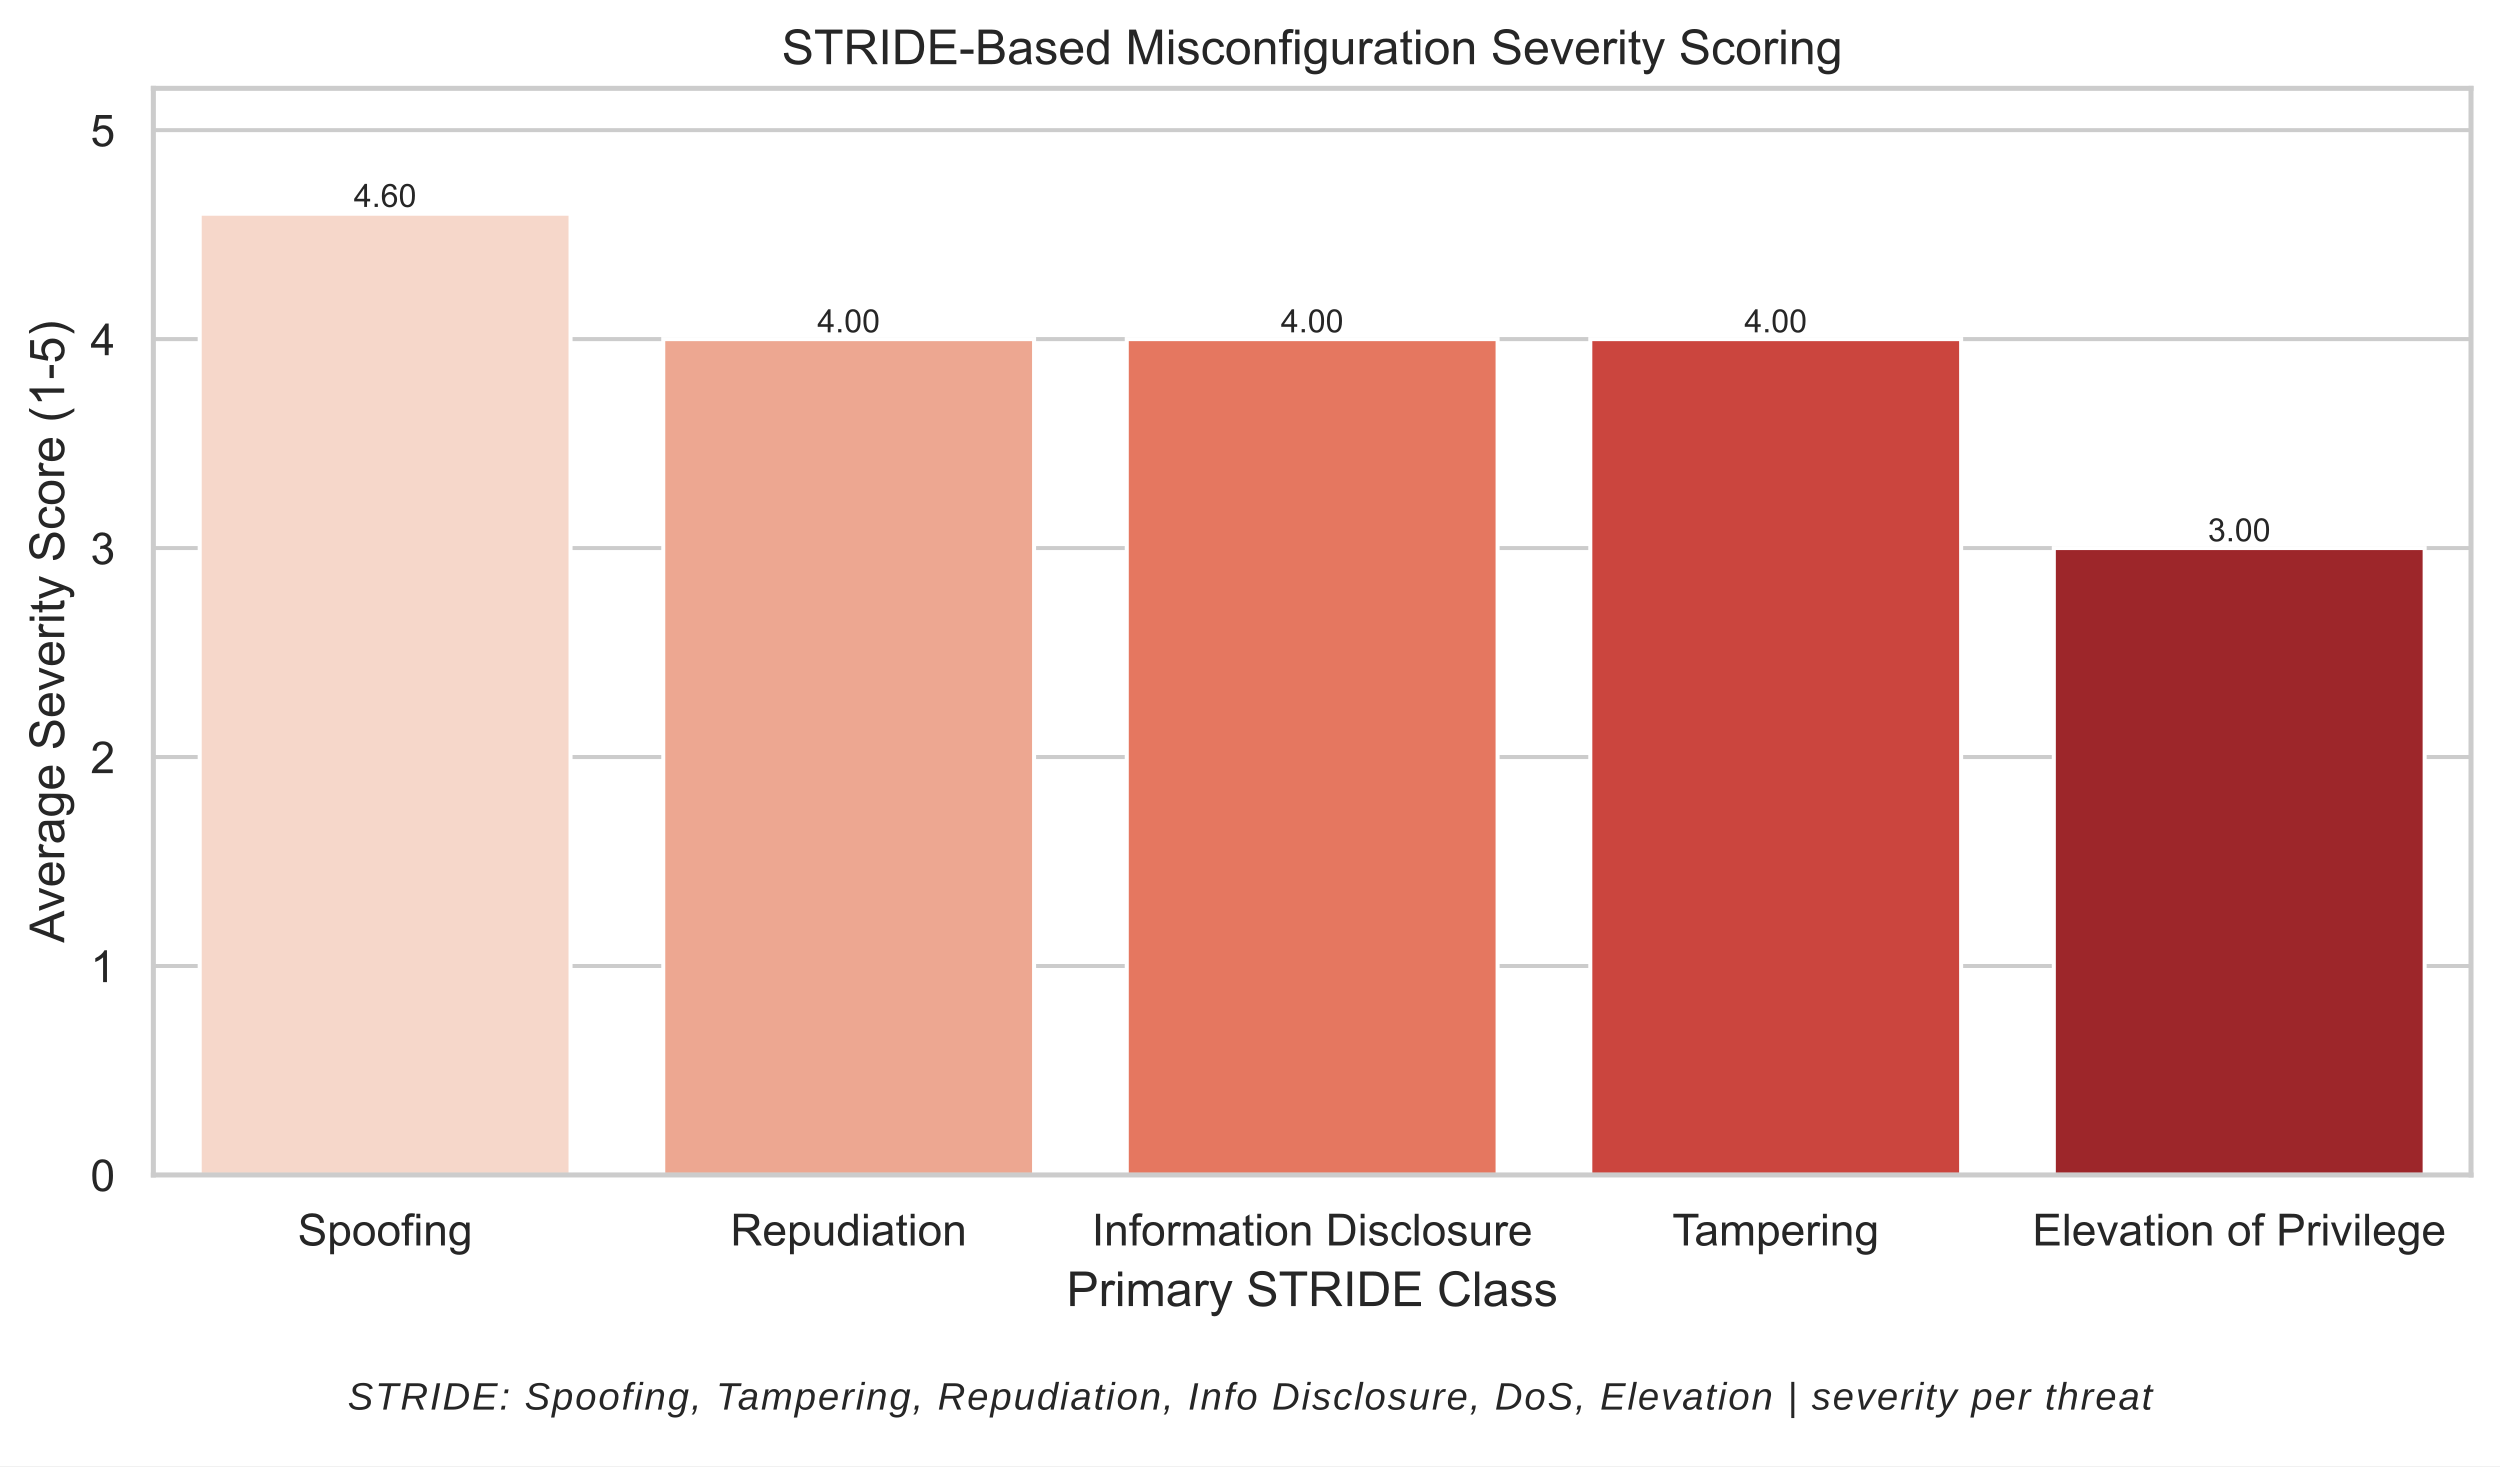
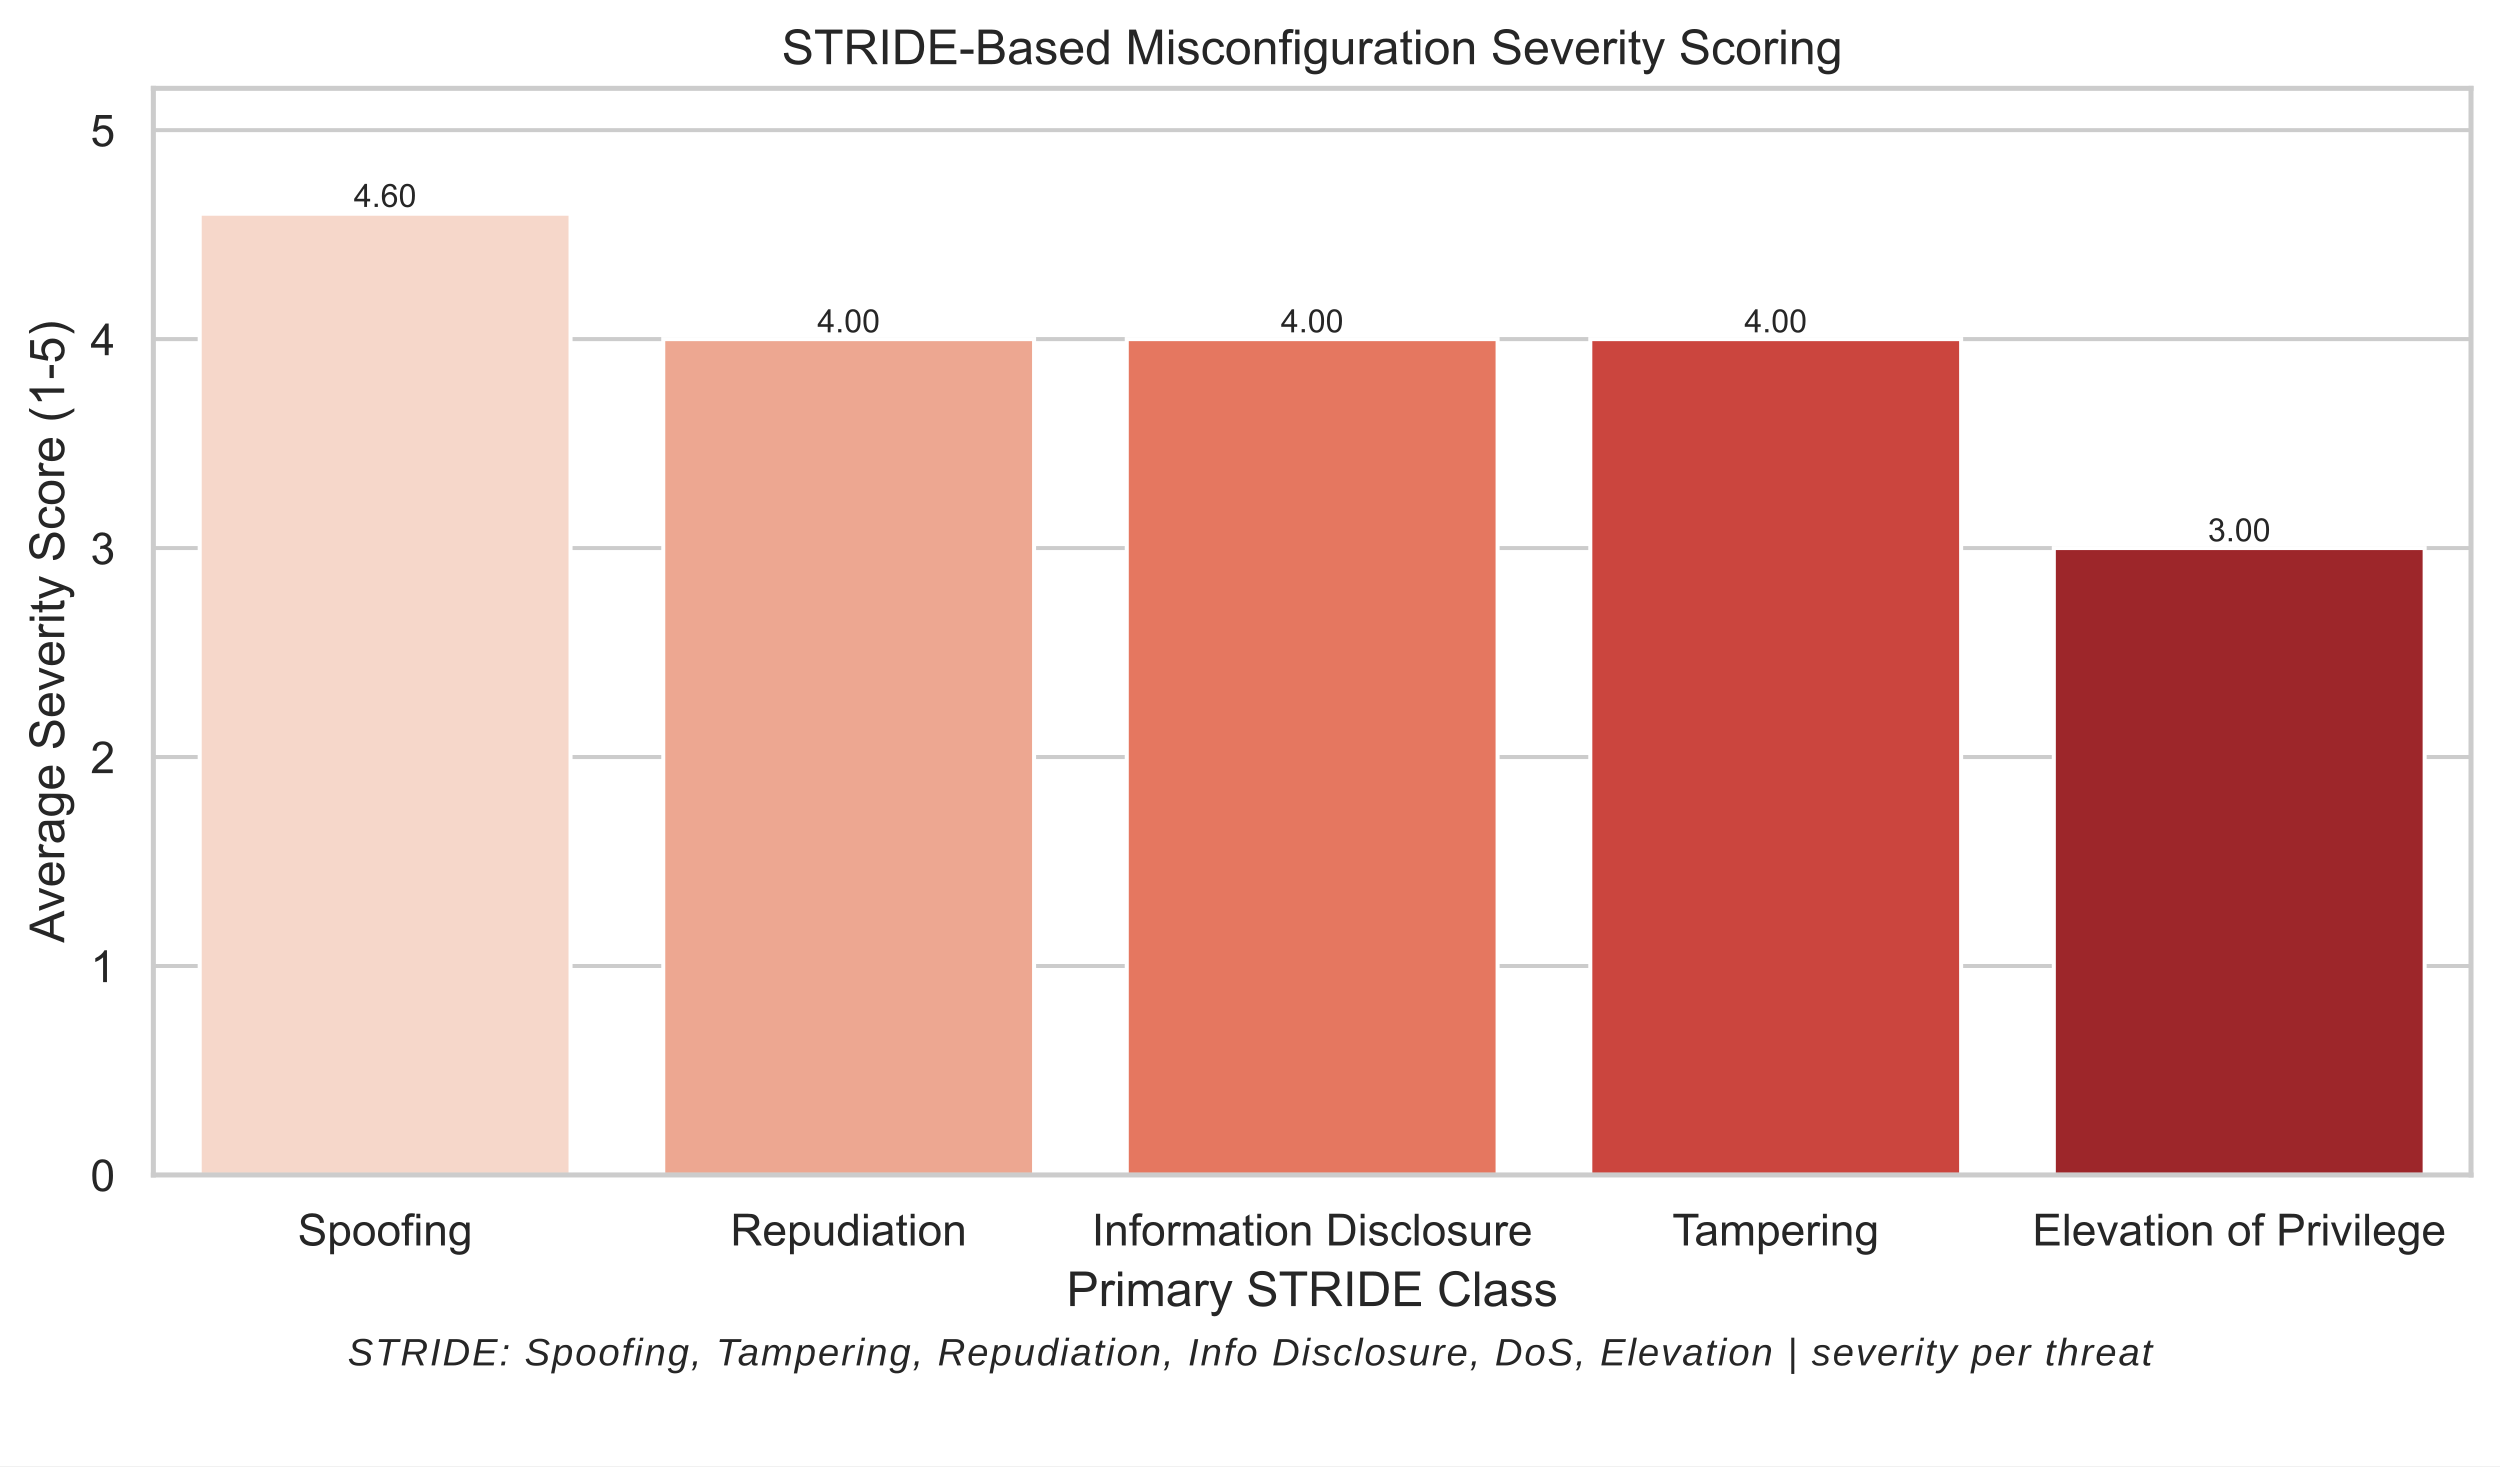
<svg xmlns="http://www.w3.org/2000/svg" xmlns:xlink="http://www.w3.org/1999/xlink" width="620.744pt" height="364.026pt" viewBox="0 0 620.744 364.026" version="1.1">
  <defs>
    <style type="text/css">*{stroke-linejoin: round; stroke-linecap: butt}</style>
  </defs>
  <g id="figure_1">
    <g id="patch_1">
      <path d="M 0 364.026  L 620.744 364.026  L 620.744 0  L 0 0  z " style="fill: #ffffff" />
    </g>
    <g id="axes_1">
      <g id="patch_2">
        <path d="M 38.079 291.74  L 613.544 291.74  L 613.544 21.936  L 38.079 21.936  z " style="fill: #ffffff" />
      </g>
      <g id="matplotlib.axis_1">
        <g id="xtick_1">
          <g id="text_1">
            <g style="fill: #262626" transform="translate(73.91427 309.2488) scale(0.11 -0.11)">
              <defs>
                <path id="ArialMT-36" d="M 288 1472  L 859 1522  Q 900 1178 1048 958  Q 1197 738 1509 602  Q 1822 466 2213 466  Q 2559 466 2825 569  Q 3091 672 3220 851  Q 3350 1031 3350 1244  Q 3350 1459 3225 1620  Q 3100 1781 2813 1891  Q 2628 1963 1997 2114  Q 1366 2266 1113 2400  Q 784 2572 623 2826  Q 463 3081 463 3397  Q 463 3744 659 4045  Q 856 4347 1234 4503  Q 1613 4659 2075 4659  Q 2584 4659 2973 4495  Q 3363 4331 3572 4012  Q 3781 3694 3797 3291  L 3216 3247  Q 3169 3681 2898 3903  Q 2628 4125 2100 4125  Q 1550 4125 1298 3923  Q 1047 3722 1047 3438  Q 1047 3191 1225 3031  Q 1400 2872 2139 2705  Q 2878 2538 3153 2413  Q 3553 2228 3743 1945  Q 3934 1663 3934 1294  Q 3934 928 3725 604  Q 3516 281 3123 101  Q 2731 -78 2241 -78  Q 1619 -78 1198 103  Q 778 284 539 648  Q 300 1013 288 1472  z " transform="scale(0.015625)" />
                <path id="ArialMT-53" d="M 422 -1272  L 422 3319  L 934 3319  L 934 2888  Q 1116 3141 1344 3267  Q 1572 3394 1897 3394  Q 2322 3394 2647 3175  Q 2972 2956 3137 2557  Q 3303 2159 3303 1684  Q 3303 1175 3120 767  Q 2938 359 2589 142  Q 2241 -75 1856 -75  Q 1575 -75 1351 44  Q 1128 163 984 344  L 984 -1272  L 422 -1272  z M 931 1641  Q 931 1000 1190 694  Q 1450 388 1819 388  Q 2194 388 2461 705  Q 2728 1022 2728 1688  Q 2728 2322 2467 2637  Q 2206 2953 1844 2953  Q 1484 2953 1207 2617  Q 931 2281 931 1641  z " transform="scale(0.015625)" />
                <path id="ArialMT-52" d="M 213 1659  Q 213 2581 725 3025  Q 1153 3394 1769 3394  Q 2453 3394 2887 2945  Q 3322 2497 3322 1706  Q 3322 1066 3130 698  Q 2938 331 2570 128  Q 2203 -75 1769 -75  Q 1072 -75 642 372  Q 213 819 213 1659  z M 791 1659  Q 791 1022 1069 705  Q 1347 388 1769 388  Q 2188 388 2466 706  Q 2744 1025 2744 1678  Q 2744 2294 2464 2611  Q 2184 2928 1769 2928  Q 1347 2928 1069 2612  Q 791 2297 791 1659  z " transform="scale(0.015625)" />
                <path id="ArialMT-49" d="M 556 0  L 556 2881  L 59 2881  L 59 3319  L 556 3319  L 556 3672  Q 556 4006 616 4169  Q 697 4388 901 4523  Q 1106 4659 1475 4659  Q 1713 4659 2000 4603  L 1916 4113  Q 1741 4144 1584 4144  Q 1328 4144 1222 4034  Q 1116 3925 1116 3625  L 1116 3319  L 1763 3319  L 1763 2881  L 1116 2881  L 1116 0  L 556 0  z " transform="scale(0.015625)" />
                <path id="ArialMT-4c" d="M 425 3934  L 425 4581  L 988 4581  L 988 3934  L 425 3934  z M 425 0  L 425 3319  L 988 3319  L 988 0  L 425 0  z " transform="scale(0.015625)" />
                <path id="ArialMT-51" d="M 422 0  L 422 3319  L 928 3319  L 928 2847  Q 1294 3394 1984 3394  Q 2284 3394 2536 3286  Q 2788 3178 2913 3003  Q 3038 2828 3088 2588  Q 3119 2431 3119 2041  L 3119 0  L 2556 0  L 2556 2019  Q 2556 2363 2490 2533  Q 2425 2703 2258 2804  Q 2091 2906 1866 2906  Q 1506 2906 1245 2678  Q 984 2450 984 1813  L 984 0  L 422 0  z " transform="scale(0.015625)" />
                <path id="ArialMT-4a" d="M 319 -275  L 866 -356  Q 900 -609 1056 -725  Q 1266 -881 1628 -881  Q 2019 -881 2231 -725  Q 2444 -569 2519 -288  Q 2563 -116 2559 434  Q 2191 0 1641 0  Q 956 0 581 494  Q 206 988 206 1678  Q 206 2153 378 2554  Q 550 2956 876 3175  Q 1203 3394 1644 3394  Q 2231 3394 2613 2919  L 2613 3319  L 3131 3319  L 3131 450  Q 3131 -325 2973 -648  Q 2816 -972 2473 -1159  Q 2131 -1347 1631 -1347  Q 1038 -1347 672 -1080  Q 306 -813 319 -275  z M 784 1719  Q 784 1066 1043 766  Q 1303 466 1694 466  Q 2081 466 2343 764  Q 2606 1063 2606 1700  Q 2606 2309 2336 2618  Q 2066 2928 1684 2928  Q 1309 2928 1046 2623  Q 784 2319 784 1719  z " transform="scale(0.015625)" />
              </defs>
              <use xlink:href="#ArialMT-36" />
              <use xlink:href="#ArialMT-53" transform="translate(66.70312 0)" />
              <use xlink:href="#ArialMT-52" transform="translate(122.3125 0)" />
              <use xlink:href="#ArialMT-52" transform="translate(177.9219 0)" />
              <use xlink:href="#ArialMT-49" transform="translate(233.5312 0)" />
              <use xlink:href="#ArialMT-4c" transform="translate(261.3125 0)" />
              <use xlink:href="#ArialMT-51" transform="translate(283.5312 0)" />
              <use xlink:href="#ArialMT-4a" transform="translate(339.1406 0)" />
            </g>
          </g>
        </g>
        <g id="xtick_2">
          <g id="text_2">
            <g style="fill: #262626" transform="translate(181.3649 309.2488) scale(0.11 -0.11)">
              <defs>
                <path id="ArialMT-35" d="M 503 0  L 503 4581  L 2534 4581  Q 3147 4581 3465 4457  Q 3784 4334 3975 4021  Q 4166 3709 4166 3331  Q 4166 2844 3850 2509  Q 3534 2175 2875 2084  Q 3116 1969 3241 1856  Q 3506 1613 3744 1247  L 4541 0  L 3778 0  L 3172 953  Q 2906 1366 2734 1584  Q 2563 1803 2427 1890  Q 2291 1978 2150 2013  Q 2047 2034 1813 2034  L 1109 2034  L 1109 0  L 503 0  z M 1109 2559  L 2413 2559  Q 2828 2559 3062 2645  Q 3297 2731 3419 2920  Q 3541 3109 3541 3331  Q 3541 3656 3305 3865  Q 3069 4075 2559 4075  L 1109 4075  L 1109 2559  z " transform="scale(0.015625)" />
                <path id="ArialMT-48" d="M 2694 1069  L 3275 997  Q 3138 488 2766 206  Q 2394 -75 1816 -75  Q 1088 -75 661 373  Q 234 822 234 1631  Q 234 2469 665 2931  Q 1097 3394 1784 3394  Q 2450 3394 2872 2941  Q 3294 2488 3294 1666  Q 3294 1616 3291 1516  L 816 1516  Q 847 969 1125 678  Q 1403 388 1819 388  Q 2128 388 2347 550  Q 2566 713 2694 1069  z M 847 1978  L 2700 1978  Q 2663 2397 2488 2606  Q 2219 2931 1791 2931  Q 1403 2931 1139 2672  Q 875 2413 847 1978  z " transform="scale(0.015625)" />
                <path id="ArialMT-58" d="M 2597 0  L 2597 488  Q 2209 -75 1544 -75  Q 1250 -75 995 37  Q 741 150 617 320  Q 494 491 444 738  Q 409 903 409 1263  L 409 3319  L 972 3319  L 972 1478  Q 972 1038 1006 884  Q 1059 663 1231 536  Q 1403 409 1656 409  Q 1909 409 2131 539  Q 2353 669 2445 892  Q 2538 1116 2538 1541  L 2538 3319  L 3100 3319  L 3100 0  L 2597 0  z " transform="scale(0.015625)" />
                <path id="ArialMT-47" d="M 2575 0  L 2575 419  Q 2259 -75 1647 -75  Q 1250 -75 917 144  Q 584 363 401 755  Q 219 1147 219 1656  Q 219 2153 384 2558  Q 550 2963 881 3178  Q 1213 3394 1622 3394  Q 1922 3394 2156 3267  Q 2391 3141 2538 2938  L 2538 4581  L 3097 4581  L 3097 0  L 2575 0  z M 797 1656  Q 797 1019 1065 703  Q 1334 388 1700 388  Q 2069 388 2326 689  Q 2584 991 2584 1609  Q 2584 2291 2321 2609  Q 2059 2928 1675 2928  Q 1300 2928 1048 2622  Q 797 2316 797 1656  z " transform="scale(0.015625)" />
                <path id="ArialMT-44" d="M 2588 409  Q 2275 144 1986 34  Q 1697 -75 1366 -75  Q 819 -75 525 192  Q 231 459 231 875  Q 231 1119 342 1320  Q 453 1522 633 1644  Q 813 1766 1038 1828  Q 1203 1872 1538 1913  Q 2219 1994 2541 2106  Q 2544 2222 2544 2253  Q 2544 2597 2384 2738  Q 2169 2928 1744 2928  Q 1347 2928 1158 2789  Q 969 2650 878 2297  L 328 2372  Q 403 2725 575 2942  Q 747 3159 1072 3276  Q 1397 3394 1825 3394  Q 2250 3394 2515 3294  Q 2781 3194 2906 3042  Q 3031 2891 3081 2659  Q 3109 2516 3109 2141  L 3109 1391  Q 3109 606 3145 398  Q 3181 191 3288 0  L 2700 0  Q 2613 175 2588 409  z M 2541 1666  Q 2234 1541 1622 1453  Q 1275 1403 1131 1340  Q 988 1278 909 1158  Q 831 1038 831 891  Q 831 666 1001 516  Q 1172 366 1500 366  Q 1825 366 2078 508  Q 2331 650 2450 897  Q 2541 1088 2541 1459  L 2541 1666  z " transform="scale(0.015625)" />
                <path id="ArialMT-57" d="M 1650 503  L 1731 6  Q 1494 -44 1306 -44  Q 1000 -44 831 53  Q 663 150 594 308  Q 525 466 525 972  L 525 2881  L 113 2881  L 113 3319  L 525 3319  L 525 4141  L 1084 4478  L 1084 3319  L 1650 3319  L 1650 2881  L 1084 2881  L 1084 941  Q 1084 700 1114 631  Q 1144 563 1211 522  Q 1278 481 1403 481  Q 1497 481 1650 503  z " transform="scale(0.015625)" />
              </defs>
              <use xlink:href="#ArialMT-35" />
              <use xlink:href="#ArialMT-48" transform="translate(72.21875 0)" />
              <use xlink:href="#ArialMT-53" transform="translate(127.8281 0)" />
              <use xlink:href="#ArialMT-58" transform="translate(183.4375 0)" />
              <use xlink:href="#ArialMT-47" transform="translate(239.0469 0)" />
              <use xlink:href="#ArialMT-4c" transform="translate(294.6562 0)" />
              <use xlink:href="#ArialMT-44" transform="translate(316.875 0)" />
              <use xlink:href="#ArialMT-57" transform="translate(372.4844 0)" />
              <use xlink:href="#ArialMT-4c" transform="translate(400.2656 0)" />
              <use xlink:href="#ArialMT-52" transform="translate(422.4844 0)" />
              <use xlink:href="#ArialMT-51" transform="translate(478.0938 0)" />
            </g>
          </g>
        </g>
        <g id="xtick_3">
          <g id="text_3">
            <g style="fill: #262626" transform="translate(271.0995 309.2488) scale(0.11 -0.11)">
              <defs>
                <path id="ArialMT-2c" d="M 597 0  L 597 4581  L 1203 4581  L 1203 0  L 597 0  z " transform="scale(0.015625)" />
                <path id="ArialMT-55" d="M 416 0  L 416 3319  L 922 3319  L 922 2816  Q 1116 3169 1280 3281  Q 1444 3394 1641 3394  Q 1925 3394 2219 3213  L 2025 2691  Q 1819 2813 1613 2813  Q 1428 2813 1281 2702  Q 1134 2591 1072 2394  Q 978 2094 978 1738  L 978 0  L 416 0  z " transform="scale(0.015625)" />
                <path id="ArialMT-50" d="M 422 0  L 422 3319  L 925 3319  L 925 2853  Q 1081 3097 1340 3245  Q 1600 3394 1931 3394  Q 2300 3394 2536 3241  Q 2772 3088 2869 2813  Q 3263 3394 3894 3394  Q 4388 3394 4653 3120  Q 4919 2847 4919 2278  L 4919 0  L 4359 0  L 4359 2091  Q 4359 2428 4304 2576  Q 4250 2725 4106 2815  Q 3963 2906 3769 2906  Q 3419 2906 3187 2673  Q 2956 2441 2956 1928  L 2956 0  L 2394 0  L 2394 2156  Q 2394 2531 2256 2718  Q 2119 2906 1806 2906  Q 1569 2906 1367 2781  Q 1166 2656 1075 2415  Q 984 2175 984 1722  L 984 0  L 422 0  z " transform="scale(0.015625)" />
                <path id="ArialMT-3" transform="scale(0.015625)" />
                <path id="ArialMT-27" d="M 494 0  L 494 4581  L 2072 4581  Q 2606 4581 2888 4516  Q 3281 4425 3559 4188  Q 3922 3881 4101 3404  Q 4281 2928 4281 2316  Q 4281 1794 4159 1391  Q 4038 988 3847 723  Q 3656 459 3429 307  Q 3203 156 2883 78  Q 2563 0 2147 0  L 494 0  z M 1100 541  L 2078 541  Q 2531 541 2789 625  Q 3047 709 3200 863  Q 3416 1078 3536 1442  Q 3656 1806 3656 2325  Q 3656 3044 3420 3430  Q 3184 3816 2847 3947  Q 2603 4041 2063 4041  L 1100 4041  L 1100 541  z " transform="scale(0.015625)" />
                <path id="ArialMT-56" d="M 197 991  L 753 1078  Q 800 744 1014 566  Q 1228 388 1613 388  Q 2000 388 2187 545  Q 2375 703 2375 916  Q 2375 1106 2209 1216  Q 2094 1291 1634 1406  Q 1016 1563 777 1677  Q 538 1791 414 1992  Q 291 2194 291 2438  Q 291 2659 392 2848  Q 494 3038 669 3163  Q 800 3259 1026 3326  Q 1253 3394 1513 3394  Q 1903 3394 2198 3281  Q 2494 3169 2634 2976  Q 2775 2784 2828 2463  L 2278 2388  Q 2241 2644 2061 2787  Q 1881 2931 1553 2931  Q 1166 2931 1000 2803  Q 834 2675 834 2503  Q 834 2394 903 2306  Q 972 2216 1119 2156  Q 1203 2125 1616 2013  Q 2213 1853 2448 1751  Q 2684 1650 2818 1456  Q 2953 1263 2953 975  Q 2953 694 2789 445  Q 2625 197 2315 61  Q 2006 -75 1616 -75  Q 969 -75 630 194  Q 291 463 197 991  z " transform="scale(0.015625)" />
                <path id="ArialMT-46" d="M 2588 1216  L 3141 1144  Q 3050 572 2676 248  Q 2303 -75 1759 -75  Q 1078 -75 664 370  Q 250 816 250 1647  Q 250 2184 428 2587  Q 606 2991 970 3192  Q 1334 3394 1763 3394  Q 2303 3394 2647 3120  Q 2991 2847 3088 2344  L 2541 2259  Q 2463 2594 2264 2762  Q 2066 2931 1784 2931  Q 1359 2931 1093 2626  Q 828 2322 828 1663  Q 828 994 1084 691  Q 1341 388 1753 388  Q 2084 388 2306 591  Q 2528 794 2588 1216  z " transform="scale(0.015625)" />
                <path id="ArialMT-4f" d="M 409 0  L 409 4581  L 972 4581  L 972 0  L 409 0  z " transform="scale(0.015625)" />
              </defs>
              <use xlink:href="#ArialMT-2c" />
              <use xlink:href="#ArialMT-51" transform="translate(27.78125 0)" />
              <use xlink:href="#ArialMT-49" transform="translate(83.39062 0)" />
              <use xlink:href="#ArialMT-52" transform="translate(111.1719 0)" />
              <use xlink:href="#ArialMT-55" transform="translate(166.7812 0)" />
              <use xlink:href="#ArialMT-50" transform="translate(200.0781 0)" />
              <use xlink:href="#ArialMT-44" transform="translate(283.375 0)" />
              <use xlink:href="#ArialMT-57" transform="translate(338.9844 0)" />
              <use xlink:href="#ArialMT-4c" transform="translate(366.7656 0)" />
              <use xlink:href="#ArialMT-52" transform="translate(388.9844 0)" />
              <use xlink:href="#ArialMT-51" transform="translate(444.5938 0)" />
              <use xlink:href="#ArialMT-3" transform="translate(500.2031 0)" />
              <use xlink:href="#ArialMT-27" transform="translate(527.9844 0)" />
              <use xlink:href="#ArialMT-4c" transform="translate(600.2031 0)" />
              <use xlink:href="#ArialMT-56" transform="translate(622.4219 0)" />
              <use xlink:href="#ArialMT-46" transform="translate(672.4219 0)" />
              <use xlink:href="#ArialMT-4f" transform="translate(722.4219 0)" />
              <use xlink:href="#ArialMT-52" transform="translate(744.6406 0)" />
              <use xlink:href="#ArialMT-56" transform="translate(800.25 0)" />
              <use xlink:href="#ArialMT-58" transform="translate(850.25 0)" />
              <use xlink:href="#ArialMT-55" transform="translate(905.8594 0)" />
              <use xlink:href="#ArialMT-48" transform="translate(939.1562 0)" />
            </g>
          </g>
        </g>
        <g id="xtick_4">
          <g id="text_4">
            <g style="fill: #262626" transform="translate(415.2274 309.2488) scale(0.11 -0.11)">
              <defs>
                <path id="ArialMT-37" d="M 1659 0  L 1659 4041  L 150 4041  L 150 4581  L 3781 4581  L 3781 4041  L 2266 4041  L 2266 0  L 1659 0  z " transform="scale(0.015625)" />
              </defs>
              <use xlink:href="#ArialMT-37" />
              <use xlink:href="#ArialMT-44" transform="translate(50 0)" />
              <use xlink:href="#ArialMT-50" transform="translate(105.6094 0)" />
              <use xlink:href="#ArialMT-53" transform="translate(188.9062 0)" />
              <use xlink:href="#ArialMT-48" transform="translate(244.5156 0)" />
              <use xlink:href="#ArialMT-55" transform="translate(300.125 0)" />
              <use xlink:href="#ArialMT-4c" transform="translate(333.4219 0)" />
              <use xlink:href="#ArialMT-51" transform="translate(355.6406 0)" />
              <use xlink:href="#ArialMT-4a" transform="translate(411.25 0)" />
            </g>
          </g>
        </g>
        <g id="xtick_5">
          <g id="text_5">
            <g style="fill: #262626" transform="translate(504.6389 309.2488) scale(0.11 -0.11)">
              <defs>
                <path id="ArialMT-28" d="M 506 0  L 506 4581  L 3819 4581  L 3819 4041  L 1113 4041  L 1113 2638  L 3647 2638  L 3647 2100  L 1113 2100  L 1113 541  L 3925 541  L 3925 0  L 506 0  z " transform="scale(0.015625)" />
                <path id="ArialMT-59" d="M 1344 0  L 81 3319  L 675 3319  L 1388 1331  Q 1503 1009 1600 663  Q 1675 925 1809 1294  L 2547 3319  L 3125 3319  L 1869 0  L 1344 0  z " transform="scale(0.015625)" />
                <path id="ArialMT-33" d="M 494 0  L 494 4581  L 2222 4581  Q 2678 4581 2919 4538  Q 3256 4481 3484 4323  Q 3713 4166 3852 3881  Q 3991 3597 3991 3256  Q 3991 2672 3619 2267  Q 3247 1863 2275 1863  L 1100 1863  L 1100 0  L 494 0  z M 1100 2403  L 2284 2403  Q 2872 2403 3119 2622  Q 3366 2841 3366 3238  Q 3366 3525 3220 3729  Q 3075 3934 2838 4000  Q 2684 4041 2272 4041  L 1100 4041  L 1100 2403  z " transform="scale(0.015625)" />
              </defs>
              <use xlink:href="#ArialMT-28" />
              <use xlink:href="#ArialMT-4f" transform="translate(66.70312 0)" />
              <use xlink:href="#ArialMT-48" transform="translate(88.92188 0)" />
              <use xlink:href="#ArialMT-59" transform="translate(144.5312 0)" />
              <use xlink:href="#ArialMT-44" transform="translate(194.5312 0)" />
              <use xlink:href="#ArialMT-57" transform="translate(250.1406 0)" />
              <use xlink:href="#ArialMT-4c" transform="translate(277.9219 0)" />
              <use xlink:href="#ArialMT-52" transform="translate(300.1406 0)" />
              <use xlink:href="#ArialMT-51" transform="translate(355.75 0)" />
              <use xlink:href="#ArialMT-3" transform="translate(411.3594 0)" />
              <use xlink:href="#ArialMT-52" transform="translate(439.1406 0)" />
              <use xlink:href="#ArialMT-49" transform="translate(494.75 0)" />
              <use xlink:href="#ArialMT-3" transform="translate(522.5312 0)" />
              <use xlink:href="#ArialMT-33" transform="translate(550.3125 0)" />
              <use xlink:href="#ArialMT-55" transform="translate(617.0156 0)" />
              <use xlink:href="#ArialMT-4c" transform="translate(650.3125 0)" />
              <use xlink:href="#ArialMT-59" transform="translate(672.5312 0)" />
              <use xlink:href="#ArialMT-4c" transform="translate(722.5312 0)" />
              <use xlink:href="#ArialMT-4f" transform="translate(744.75 0)" />
              <use xlink:href="#ArialMT-48" transform="translate(766.9688 0)" />
              <use xlink:href="#ArialMT-4a" transform="translate(822.5781 0)" />
              <use xlink:href="#ArialMT-48" transform="translate(878.1875 0)" />
            </g>
          </g>
        </g>
        <g id="text_6">
          <g style="fill: #262626" transform="translate(264.8076 324.3003) scale(0.12 -0.12)">
            <defs>
              <path id="ArialMT-5c" d="M 397 -1278  L 334 -750  Q 519 -800 656 -800  Q 844 -800 956 -737  Q 1069 -675 1141 -563  Q 1194 -478 1313 -144  Q 1328 -97 1363 -6  L 103 3319  L 709 3319  L 1400 1397  Q 1534 1031 1641 628  Q 1738 1016 1872 1384  L 2581 3319  L 3144 3319  L 1881 -56  Q 1678 -603 1566 -809  Q 1416 -1088 1222 -1217  Q 1028 -1347 759 -1347  Q 597 -1347 397 -1278  z " transform="scale(0.015625)" />
              <path id="ArialMT-26" d="M 3763 1606  L 4369 1453  Q 4178 706 3683 314  Q 3188 -78 2472 -78  Q 1731 -78 1267 223  Q 803 525 561 1097  Q 319 1669 319 2325  Q 319 3041 592 3573  Q 866 4106 1370 4382  Q 1875 4659 2481 4659  Q 3169 4659 3637 4309  Q 4106 3959 4291 3325  L 3694 3184  Q 3534 3684 3231 3912  Q 2928 4141 2469 4141  Q 1941 4141 1586 3887  Q 1231 3634 1087 3207  Q 944 2781 944 2328  Q 944 1744 1114 1308  Q 1284 872 1643 656  Q 2003 441 2422 441  Q 2931 441 3284 734  Q 3638 1028 3763 1606  z " transform="scale(0.015625)" />
            </defs>
            <use xlink:href="#ArialMT-33" />
            <use xlink:href="#ArialMT-55" transform="translate(66.70312 0)" />
            <use xlink:href="#ArialMT-4c" transform="translate(100 0)" />
            <use xlink:href="#ArialMT-50" transform="translate(122.2188 0)" />
            <use xlink:href="#ArialMT-44" transform="translate(205.5156 0)" />
            <use xlink:href="#ArialMT-55" transform="translate(261.125 0)" />
            <use xlink:href="#ArialMT-5c" transform="translate(294.4219 0)" />
            <use xlink:href="#ArialMT-3" transform="translate(344.4219 0)" />
            <use xlink:href="#ArialMT-36" transform="translate(372.2031 0)" />
            <use xlink:href="#ArialMT-37" transform="translate(438.9062 0)" />
            <use xlink:href="#ArialMT-35" transform="translate(499.9844 0)" />
            <use xlink:href="#ArialMT-2c" transform="translate(572.2031 0)" />
            <use xlink:href="#ArialMT-27" transform="translate(599.9844 0)" />
            <use xlink:href="#ArialMT-28" transform="translate(672.2031 0)" />
            <use xlink:href="#ArialMT-3" transform="translate(738.9062 0)" />
            <use xlink:href="#ArialMT-26" transform="translate(766.6875 0)" />
            <use xlink:href="#ArialMT-4f" transform="translate(838.9062 0)" />
            <use xlink:href="#ArialMT-44" transform="translate(861.125 0)" />
            <use xlink:href="#ArialMT-56" transform="translate(916.7344 0)" />
            <use xlink:href="#ArialMT-56" transform="translate(966.7344 0)" />
          </g>
        </g>
      </g>
      <g id="matplotlib.axis_2">
        <g id="ytick_1">
          <g id="line2d_1">
            <path d="M 38.079 291.74  L 613.544 291.74  " clip-path="url(#pe6b3392473)" style="fill: none; stroke: #cccccc; stroke-linecap: round" />
          </g>
          <g id="text_7">
            <g style="fill: #262626" transform="translate(22.46195 295.7446) scale(0.11 -0.11)">
              <defs>
                <path id="ArialMT-13" d="M 266 2259  Q 266 3072 433 3567  Q 600 4063 929 4331  Q 1259 4600 1759 4600  Q 2128 4600 2406 4451  Q 2684 4303 2865 4023  Q 3047 3744 3150 3342  Q 3253 2941 3253 2259  Q 3253 1453 3087 958  Q 2922 463 2592 192  Q 2263 -78 1759 -78  Q 1097 -78 719 397  Q 266 969 266 2259  z M 844 2259  Q 844 1131 1108 757  Q 1372 384 1759 384  Q 2147 384 2411 759  Q 2675 1134 2675 2259  Q 2675 3391 2411 3762  Q 2147 4134 1753 4134  Q 1366 4134 1134 3806  Q 844 3388 844 2259  z " transform="scale(0.015625)" />
              </defs>
              <use xlink:href="#ArialMT-13" />
            </g>
          </g>
        </g>
        <g id="ytick_2">
          <g id="line2d_2">
            <path d="M 38.079 239.855  L 613.544 239.855  " clip-path="url(#pe6b3392473)" style="fill: none; stroke: #cccccc; stroke-linecap: round" />
          </g>
          <g id="text_8">
            <g style="fill: #262626" transform="translate(22.46195 243.8592) scale(0.11 -0.11)">
              <defs>
                <path id="ArialMT-14" d="M 2384 0  L 1822 0  L 1822 3584  Q 1619 3391 1289 3197  Q 959 3003 697 2906  L 697 3450  Q 1169 3672 1522 3987  Q 1875 4303 2022 4600  L 2384 4600  L 2384 0  z " transform="scale(0.015625)" />
              </defs>
              <use xlink:href="#ArialMT-14" />
            </g>
          </g>
        </g>
        <g id="ytick_3">
          <g id="line2d_3">
            <path d="M 38.079 187.97  L 613.544 187.97  " clip-path="url(#pe6b3392473)" style="fill: none; stroke: #cccccc; stroke-linecap: round" />
          </g>
          <g id="text_9">
            <g style="fill: #262626" transform="translate(22.46195 191.9738) scale(0.11 -0.11)">
              <defs>
                <path id="ArialMT-15" d="M 3222 541  L 3222 0  L 194 0  Q 188 203 259 391  Q 375 700 629 1000  Q 884 1300 1366 1694  Q 2113 2306 2375 2664  Q 2638 3022 2638 3341  Q 2638 3675 2398 3904  Q 2159 4134 1775 4134  Q 1369 4134 1125 3890  Q 881 3647 878 3216  L 300 3275  Q 359 3922 746 4261  Q 1134 4600 1788 4600  Q 2447 4600 2831 4234  Q 3216 3869 3216 3328  Q 3216 3053 3103 2787  Q 2991 2522 2730 2228  Q 2469 1934 1863 1422  Q 1356 997 1212 845  Q 1069 694 975 541  L 3222 541  z " transform="scale(0.015625)" />
              </defs>
              <use xlink:href="#ArialMT-15" />
            </g>
          </g>
        </g>
        <g id="ytick_4">
          <g id="line2d_4">
            <path d="M 38.079 136.084  L 613.544 136.084  " clip-path="url(#pe6b3392473)" style="fill: none; stroke: #cccccc; stroke-linecap: round" />
          </g>
          <g id="text_10">
            <g style="fill: #262626" transform="translate(22.46195 140.0884) scale(0.11 -0.11)">
              <defs>
                <path id="ArialMT-16" d="M 269 1209  L 831 1284  Q 928 806 1161 595  Q 1394 384 1728 384  Q 2125 384 2398 659  Q 2672 934 2672 1341  Q 2672 1728 2419 1979  Q 2166 2231 1775 2231  Q 1616 2231 1378 2169  L 1441 2663  Q 1497 2656 1531 2656  Q 1891 2656 2178 2843  Q 2466 3031 2466 3422  Q 2466 3731 2256 3934  Q 2047 4138 1716 4138  Q 1388 4138 1169 3931  Q 950 3725 888 3313  L 325 3413  Q 428 3978 793 4289  Q 1159 4600 1703 4600  Q 2078 4600 2393 4439  Q 2709 4278 2876 4000  Q 3044 3722 3044 3409  Q 3044 3113 2884 2869  Q 2725 2625 2413 2481  Q 2819 2388 3044 2092  Q 3269 1797 3269 1353  Q 3269 753 2831 336  Q 2394 -81 1725 -81  Q 1122 -81 723 278  Q 325 638 269 1209  z " transform="scale(0.015625)" />
              </defs>
              <use xlink:href="#ArialMT-16" />
            </g>
          </g>
        </g>
        <g id="ytick_5">
          <g id="line2d_5">
            <path d="M 38.079 84.199  L 613.544 84.199  " clip-path="url(#pe6b3392473)" style="fill: none; stroke: #cccccc; stroke-linecap: round" />
          </g>
          <g id="text_11">
            <g style="fill: #262626" transform="translate(22.46195 88.20298) scale(0.11 -0.11)">
              <defs>
                <path id="ArialMT-17" d="M 2069 0  L 2069 1097  L 81 1097  L 81 1613  L 2172 4581  L 2631 4581  L 2631 1613  L 3250 1613  L 3250 1097  L 2631 1097  L 2631 0  L 2069 0  z M 2069 1613  L 2069 3678  L 634 1613  L 2069 1613  z " transform="scale(0.015625)" />
              </defs>
              <use xlink:href="#ArialMT-17" />
            </g>
          </g>
        </g>
        <g id="ytick_6">
          <g id="line2d_6">
            <path d="M 38.079 32.313  L 613.544 32.313  " clip-path="url(#pe6b3392473)" style="fill: none; stroke: #cccccc; stroke-linecap: round" />
          </g>
          <g id="text_12">
            <g style="fill: #262626" transform="translate(22.46195 36.31756) scale(0.11 -0.11)">
              <defs>
                <path id="ArialMT-18" d="M 266 1200  L 856 1250  Q 922 819 1161 601  Q 1400 384 1738 384  Q 2144 384 2425 690  Q 2706 997 2706 1503  Q 2706 1984 2436 2262  Q 2166 2541 1728 2541  Q 1456 2541 1237 2417  Q 1019 2294 894 2097  L 366 2166  L 809 4519  L 3088 4519  L 3088 3981  L 1259 3981  L 1013 2750  Q 1425 3038 1878 3038  Q 2478 3038 2890 2622  Q 3303 2206 3303 1553  Q 3303 931 2941 478  Q 2500 -78 1738 -78  Q 1113 -78 717 272  Q 322 622 266 1200  z " transform="scale(0.015625)" />
              </defs>
              <use xlink:href="#ArialMT-18" />
            </g>
          </g>
        </g>
        <g id="text_13">
          <g style="fill: #262626" transform="translate(15.93633 234.0893) rotate(-90) scale(0.12 -0.12)">
            <defs>
              <path id="ArialMT-24" d="M -9 0  L 1750 4581  L 2403 4581  L 4278 0  L 3588 0  L 3053 1388  L 1138 1388  L 634 0  L -9 0  z M 1313 1881  L 2866 1881  L 2388 3150  Q 2169 3728 2063 4100  Q 1975 3659 1816 3225  L 1313 1881  z " transform="scale(0.015625)" />
              <path id="ArialMT-b" d="M 1497 -1347  Q 1031 -759 709 28  Q 388 816 388 1659  Q 388 2403 628 3084  Q 909 3875 1497 4659  L 1900 4659  Q 1522 4009 1400 3731  Q 1209 3300 1100 2831  Q 966 2247 966 1656  Q 966 153 1900 -1347  L 1497 -1347  z " transform="scale(0.015625)" />
              <path id="ArialMT-10" d="M 203 1375  L 203 1941  L 1931 1941  L 1931 1375  L 203 1375  z " transform="scale(0.015625)" />
              <path id="ArialMT-c" d="M 791 -1347  L 388 -1347  Q 1322 153 1322 1656  Q 1322 2244 1188 2822  Q 1081 3291 891 3722  Q 769 4003 388 4659  L 791 4659  Q 1378 3875 1659 3084  Q 1900 2403 1900 1659  Q 1900 816 1576 28  Q 1253 -759 791 -1347  z " transform="scale(0.015625)" />
            </defs>
            <use xlink:href="#ArialMT-24" />
            <use xlink:href="#ArialMT-59" transform="translate(64.89062 0)" />
            <use xlink:href="#ArialMT-48" transform="translate(114.8906 0)" />
            <use xlink:href="#ArialMT-55" transform="translate(170.5 0)" />
            <use xlink:href="#ArialMT-44" transform="translate(203.7969 0)" />
            <use xlink:href="#ArialMT-4a" transform="translate(259.4062 0)" />
            <use xlink:href="#ArialMT-48" transform="translate(315.0156 0)" />
            <use xlink:href="#ArialMT-3" transform="translate(370.625 0)" />
            <use xlink:href="#ArialMT-36" transform="translate(398.4062 0)" />
            <use xlink:href="#ArialMT-48" transform="translate(465.1094 0)" />
            <use xlink:href="#ArialMT-59" transform="translate(520.7188 0)" />
            <use xlink:href="#ArialMT-48" transform="translate(570.7188 0)" />
            <use xlink:href="#ArialMT-55" transform="translate(626.3281 0)" />
            <use xlink:href="#ArialMT-4c" transform="translate(659.625 0)" />
            <use xlink:href="#ArialMT-57" transform="translate(681.8438 0)" />
            <use xlink:href="#ArialMT-5c" transform="translate(709.625 0)" />
            <use xlink:href="#ArialMT-3" transform="translate(759.625 0)" />
            <use xlink:href="#ArialMT-36" transform="translate(787.4062 0)" />
            <use xlink:href="#ArialMT-46" transform="translate(854.1094 0)" />
            <use xlink:href="#ArialMT-52" transform="translate(904.1094 0)" />
            <use xlink:href="#ArialMT-55" transform="translate(959.7188 0)" />
            <use xlink:href="#ArialMT-48" transform="translate(993.0156 0)" />
            <use xlink:href="#ArialMT-3" transform="translate(1048.625 0)" />
            <use xlink:href="#ArialMT-b" transform="translate(1076.406 0)" />
            <use xlink:href="#ArialMT-14" transform="translate(1109.703 0)" />
            <use xlink:href="#ArialMT-10" transform="translate(1165.312 0)" />
            <use xlink:href="#ArialMT-18" transform="translate(1198.609 0)" />
            <use xlink:href="#ArialMT-c" transform="translate(1254.219 0)" />
          </g>
        </g>
      </g>
      <g id="patch_3">
        <path d="M 49.588 291.74  L 141.663 291.74  L 141.663 53.068  L 49.588 53.068  z " clip-path="url(#pe6b3392473)" style="fill: #f6d7ca; stroke: #ffffff; stroke-linejoin: miter" />
      </g>
      <g id="patch_4">
        <path d="M 164.681 291.74  L 256.756 291.74  L 256.756 84.199  L 164.681 84.199  z " clip-path="url(#pe6b3392473)" style="fill: #eda791; stroke: #ffffff; stroke-linejoin: miter" />
      </g>
      <g id="patch_5">
        <path d="M 279.774 291.74  L 371.849 291.74  L 371.849 84.199  L 279.774 84.199  z " clip-path="url(#pe6b3392473)" style="fill: #e57760; stroke: #ffffff; stroke-linejoin: miter" />
      </g>
      <g id="patch_6">
        <path d="M 394.867 291.74  L 486.942 291.74  L 486.942 84.199  L 394.867 84.199  z " clip-path="url(#pe6b3392473)" style="fill: #cb453e; stroke: #ffffff; stroke-linejoin: miter" />
      </g>
      <g id="patch_7">
        <path d="M 509.961 291.74  L 602.035 291.74  L 602.035 136.084  L 509.961 136.084  z " clip-path="url(#pe6b3392473)" style="fill: #9d262a; stroke: #ffffff; stroke-linejoin: miter" />
      </g>
      <g id="line2d_7">
        <path clip-path="url(#pe6b3392473)" style="fill: none; stroke: #424242; stroke-width: 2.25; stroke-linecap: round" />
      </g>
      <g id="line2d_8">
        <path clip-path="url(#pe6b3392473)" style="fill: none; stroke: #424242; stroke-width: 2.25; stroke-linecap: round" />
      </g>
      <g id="line2d_9">
        <path clip-path="url(#pe6b3392473)" style="fill: none; stroke: #424242; stroke-width: 2.25; stroke-linecap: round" />
      </g>
      <g id="line2d_10">
        <path clip-path="url(#pe6b3392473)" style="fill: none; stroke: #424242; stroke-width: 2.25; stroke-linecap: round" />
      </g>
      <g id="line2d_11">
        <path clip-path="url(#pe6b3392473)" style="fill: none; stroke: #424242; stroke-width: 2.25; stroke-linecap: round" />
      </g>
      <g id="patch_8">
        <path d="M 38.079 291.74  L 38.079 21.936  " style="fill: none; stroke: #cccccc; stroke-width: 1.25; stroke-linejoin: miter; stroke-linecap: square" />
      </g>
      <g id="patch_9">
        <path d="M 613.544 291.74  L 613.544 21.936  " style="fill: none; stroke: #cccccc; stroke-width: 1.25; stroke-linejoin: miter; stroke-linecap: square" />
      </g>
      <g id="patch_10">
        <path d="M 38.079 291.74  L 613.544 291.74  " style="fill: none; stroke: #cccccc; stroke-width: 1.25; stroke-linejoin: miter; stroke-linecap: square" />
      </g>
      <g id="patch_11">
        <path d="M 38.079 21.936  L 613.544 21.936  " style="fill: none; stroke: #cccccc; stroke-width: 1.25; stroke-linejoin: miter; stroke-linecap: square" />
      </g>
      <g id="text_14">
        <g style="fill: #262626" transform="translate(87.84114 51.38398) scale(0.08 -0.08)">
          <defs>
            <path id="ArialMT-11" d="M 581 0  L 581 641  L 1222 641  L 1222 0  L 581 0  z " transform="scale(0.015625)" />
            <path id="ArialMT-19" d="M 3184 3459  L 2625 3416  Q 2550 3747 2413 3897  Q 2184 4138 1850 4138  Q 1581 4138 1378 3988  Q 1113 3794 959 3422  Q 806 3050 800 2363  Q 1003 2672 1297 2822  Q 1591 2972 1913 2972  Q 2475 2972 2870 2558  Q 3266 2144 3266 1488  Q 3266 1056 3080 686  Q 2894 316 2569 119  Q 2244 -78 1831 -78  Q 1128 -78 684 439  Q 241 956 241 2144  Q 241 3472 731 4075  Q 1159 4600 1884 4600  Q 2425 4600 2770 4297  Q 3116 3994 3184 3459  z M 888 1484  Q 888 1194 1011 928  Q 1134 663 1356 523  Q 1578 384 1822 384  Q 2178 384 2434 671  Q 2691 959 2691 1453  Q 2691 1928 2437 2201  Q 2184 2475 1800 2475  Q 1419 2475 1153 2201  Q 888 1928 888 1484  z " transform="scale(0.015625)" />
          </defs>
          <use xlink:href="#ArialMT-17" />
          <use xlink:href="#ArialMT-11" transform="translate(55.60938 0)" />
          <use xlink:href="#ArialMT-19" transform="translate(83.39062 0)" />
          <use xlink:href="#ArialMT-13" transform="translate(139 0)" />
        </g>
      </g>
      <g id="text_15">
        <g style="fill: #262626" transform="translate(202.9342 82.51523) scale(0.08 -0.08)">
          <use xlink:href="#ArialMT-17" />
          <use xlink:href="#ArialMT-11" transform="translate(55.60938 0)" />
          <use xlink:href="#ArialMT-13" transform="translate(83.39062 0)" />
          <use xlink:href="#ArialMT-13" transform="translate(139 0)" />
        </g>
      </g>
      <g id="text_16">
        <g style="fill: #262626" transform="translate(318.0273 82.51523) scale(0.08 -0.08)">
          <use xlink:href="#ArialMT-17" />
          <use xlink:href="#ArialMT-11" transform="translate(55.60938 0)" />
          <use xlink:href="#ArialMT-13" transform="translate(83.39062 0)" />
          <use xlink:href="#ArialMT-13" transform="translate(139 0)" />
        </g>
      </g>
      <g id="text_17">
        <g style="fill: #262626" transform="translate(433.1203 82.51523) scale(0.08 -0.08)">
          <use xlink:href="#ArialMT-17" />
          <use xlink:href="#ArialMT-11" transform="translate(55.60938 0)" />
          <use xlink:href="#ArialMT-13" transform="translate(83.39062 0)" />
          <use xlink:href="#ArialMT-13" transform="translate(139 0)" />
        </g>
      </g>
      <g id="text_18">
        <g style="fill: #262626" transform="translate(548.2134 134.4007) scale(0.08 -0.08)">
          <use xlink:href="#ArialMT-16" />
          <use xlink:href="#ArialMT-11" transform="translate(55.60938 0)" />
          <use xlink:href="#ArialMT-13" transform="translate(83.39062 0)" />
          <use xlink:href="#ArialMT-13" transform="translate(139 0)" />
        </g>
      </g>
      <g id="text_19">
        <g style="fill: #262626" transform="translate(194.0985 15.93633) scale(0.12 -0.12)">
          <defs>
            <path id="ArialMT-25" d="M 469 0  L 469 4581  L 2188 4581  Q 2713 4581 3030 4442  Q 3347 4303 3526 4014  Q 3706 3725 3706 3409  Q 3706 3116 3547 2856  Q 3388 2597 3066 2438  Q 3481 2316 3704 2022  Q 3928 1728 3928 1328  Q 3928 1006 3792 729  Q 3656 453 3456 303  Q 3256 153 2954 76  Q 2653 0 2216 0  L 469 0  z M 1075 2656  L 2066 2656  Q 2469 2656 2644 2709  Q 2875 2778 2992 2937  Q 3109 3097 3109 3338  Q 3109 3566 3000 3739  Q 2891 3913 2687 3977  Q 2484 4041 1991 4041  L 1075 4041  L 1075 2656  z M 1075 541  L 2216 541  Q 2509 541 2628 563  Q 2838 600 2978 687  Q 3119 775 3209 942  Q 3300 1109 3300 1328  Q 3300 1584 3169 1773  Q 3038 1963 2805 2039  Q 2572 2116 2134 2116  L 1075 2116  L 1075 541  z " transform="scale(0.015625)" />
            <path id="ArialMT-30" d="M 475 0  L 475 4581  L 1388 4581  L 2472 1338  Q 2622 884 2691 659  Q 2769 909 2934 1394  L 4031 4581  L 4847 4581  L 4847 0  L 4263 0  L 4263 3834  L 2931 0  L 2384 0  L 1059 3900  L 1059 0  L 475 0  z " transform="scale(0.015625)" />
          </defs>
          <use xlink:href="#ArialMT-36" />
          <use xlink:href="#ArialMT-37" transform="translate(66.70312 0)" />
          <use xlink:href="#ArialMT-35" transform="translate(127.7812 0)" />
          <use xlink:href="#ArialMT-2c" transform="translate(200 0)" />
          <use xlink:href="#ArialMT-27" transform="translate(227.7812 0)" />
          <use xlink:href="#ArialMT-28" transform="translate(300 0)" />
          <use xlink:href="#ArialMT-10" transform="translate(366.7031 0)" />
          <use xlink:href="#ArialMT-25" transform="translate(400 0)" />
          <use xlink:href="#ArialMT-44" transform="translate(466.7031 0)" />
          <use xlink:href="#ArialMT-56" transform="translate(522.3125 0)" />
          <use xlink:href="#ArialMT-48" transform="translate(572.3125 0)" />
          <use xlink:href="#ArialMT-47" transform="translate(627.9219 0)" />
          <use xlink:href="#ArialMT-3" transform="translate(683.5312 0)" />
          <use xlink:href="#ArialMT-30" transform="translate(711.3125 0)" />
          <use xlink:href="#ArialMT-4c" transform="translate(794.6094 0)" />
          <use xlink:href="#ArialMT-56" transform="translate(816.8281 0)" />
          <use xlink:href="#ArialMT-46" transform="translate(866.8281 0)" />
          <use xlink:href="#ArialMT-52" transform="translate(916.8281 0)" />
          <use xlink:href="#ArialMT-51" transform="translate(972.4375 0)" />
          <use xlink:href="#ArialMT-49" transform="translate(1028.047 0)" />
          <use xlink:href="#ArialMT-4c" transform="translate(1055.828 0)" />
          <use xlink:href="#ArialMT-4a" transform="translate(1078.047 0)" />
          <use xlink:href="#ArialMT-58" transform="translate(1133.656 0)" />
          <use xlink:href="#ArialMT-55" transform="translate(1189.266 0)" />
          <use xlink:href="#ArialMT-44" transform="translate(1222.562 0)" />
          <use xlink:href="#ArialMT-57" transform="translate(1278.172 0)" />
          <use xlink:href="#ArialMT-4c" transform="translate(1305.953 0)" />
          <use xlink:href="#ArialMT-52" transform="translate(1328.172 0)" />
          <use xlink:href="#ArialMT-51" transform="translate(1383.781 0)" />
          <use xlink:href="#ArialMT-3" transform="translate(1439.391 0)" />
          <use xlink:href="#ArialMT-36" transform="translate(1467.172 0)" />
          <use xlink:href="#ArialMT-48" transform="translate(1533.875 0)" />
          <use xlink:href="#ArialMT-59" transform="translate(1589.484 0)" />
          <use xlink:href="#ArialMT-48" transform="translate(1639.484 0)" />
          <use xlink:href="#ArialMT-55" transform="translate(1695.094 0)" />
          <use xlink:href="#ArialMT-4c" transform="translate(1728.391 0)" />
          <use xlink:href="#ArialMT-57" transform="translate(1750.609 0)" />
          <use xlink:href="#ArialMT-5c" transform="translate(1778.391 0)" />
          <use xlink:href="#ArialMT-3" transform="translate(1828.391 0)" />
          <use xlink:href="#ArialMT-36" transform="translate(1856.172 0)" />
          <use xlink:href="#ArialMT-46" transform="translate(1922.875 0)" />
          <use xlink:href="#ArialMT-52" transform="translate(1972.875 0)" />
          <use xlink:href="#ArialMT-55" transform="translate(2028.484 0)" />
          <use xlink:href="#ArialMT-4c" transform="translate(2061.781 0)" />
          <use xlink:href="#ArialMT-51" transform="translate(2084 0)" />
          <use xlink:href="#ArialMT-4a" transform="translate(2139.609 0)" />
        </g>
      </g>
    </g>
    <g id="text_footnote">
-       <g style="fill: #262626" transform="translate(310.3722 350) scale(0.95 0.95)">
+       <g style="fill: #262626" transform="translate(310.3722 339.03) scale(0.95 0.95)">
        <text x="0" y="0" style="font-family: Arial; font-size: 10px; letter-spacing: 0.5px; font-style: italic; text-anchor: middle;">STRIDE: Spoofing, Tampering, Repudiation, Info Disclosure, DoS, Elevation | severity per threat</text>
      </g>
    </g>
  </g>
  <defs>
    <clipPath id="pe6b3392473">
      <rect x="38.079" y="21.936" width="575.465" height="269.804" />
    </clipPath>
  </defs>
</svg>
